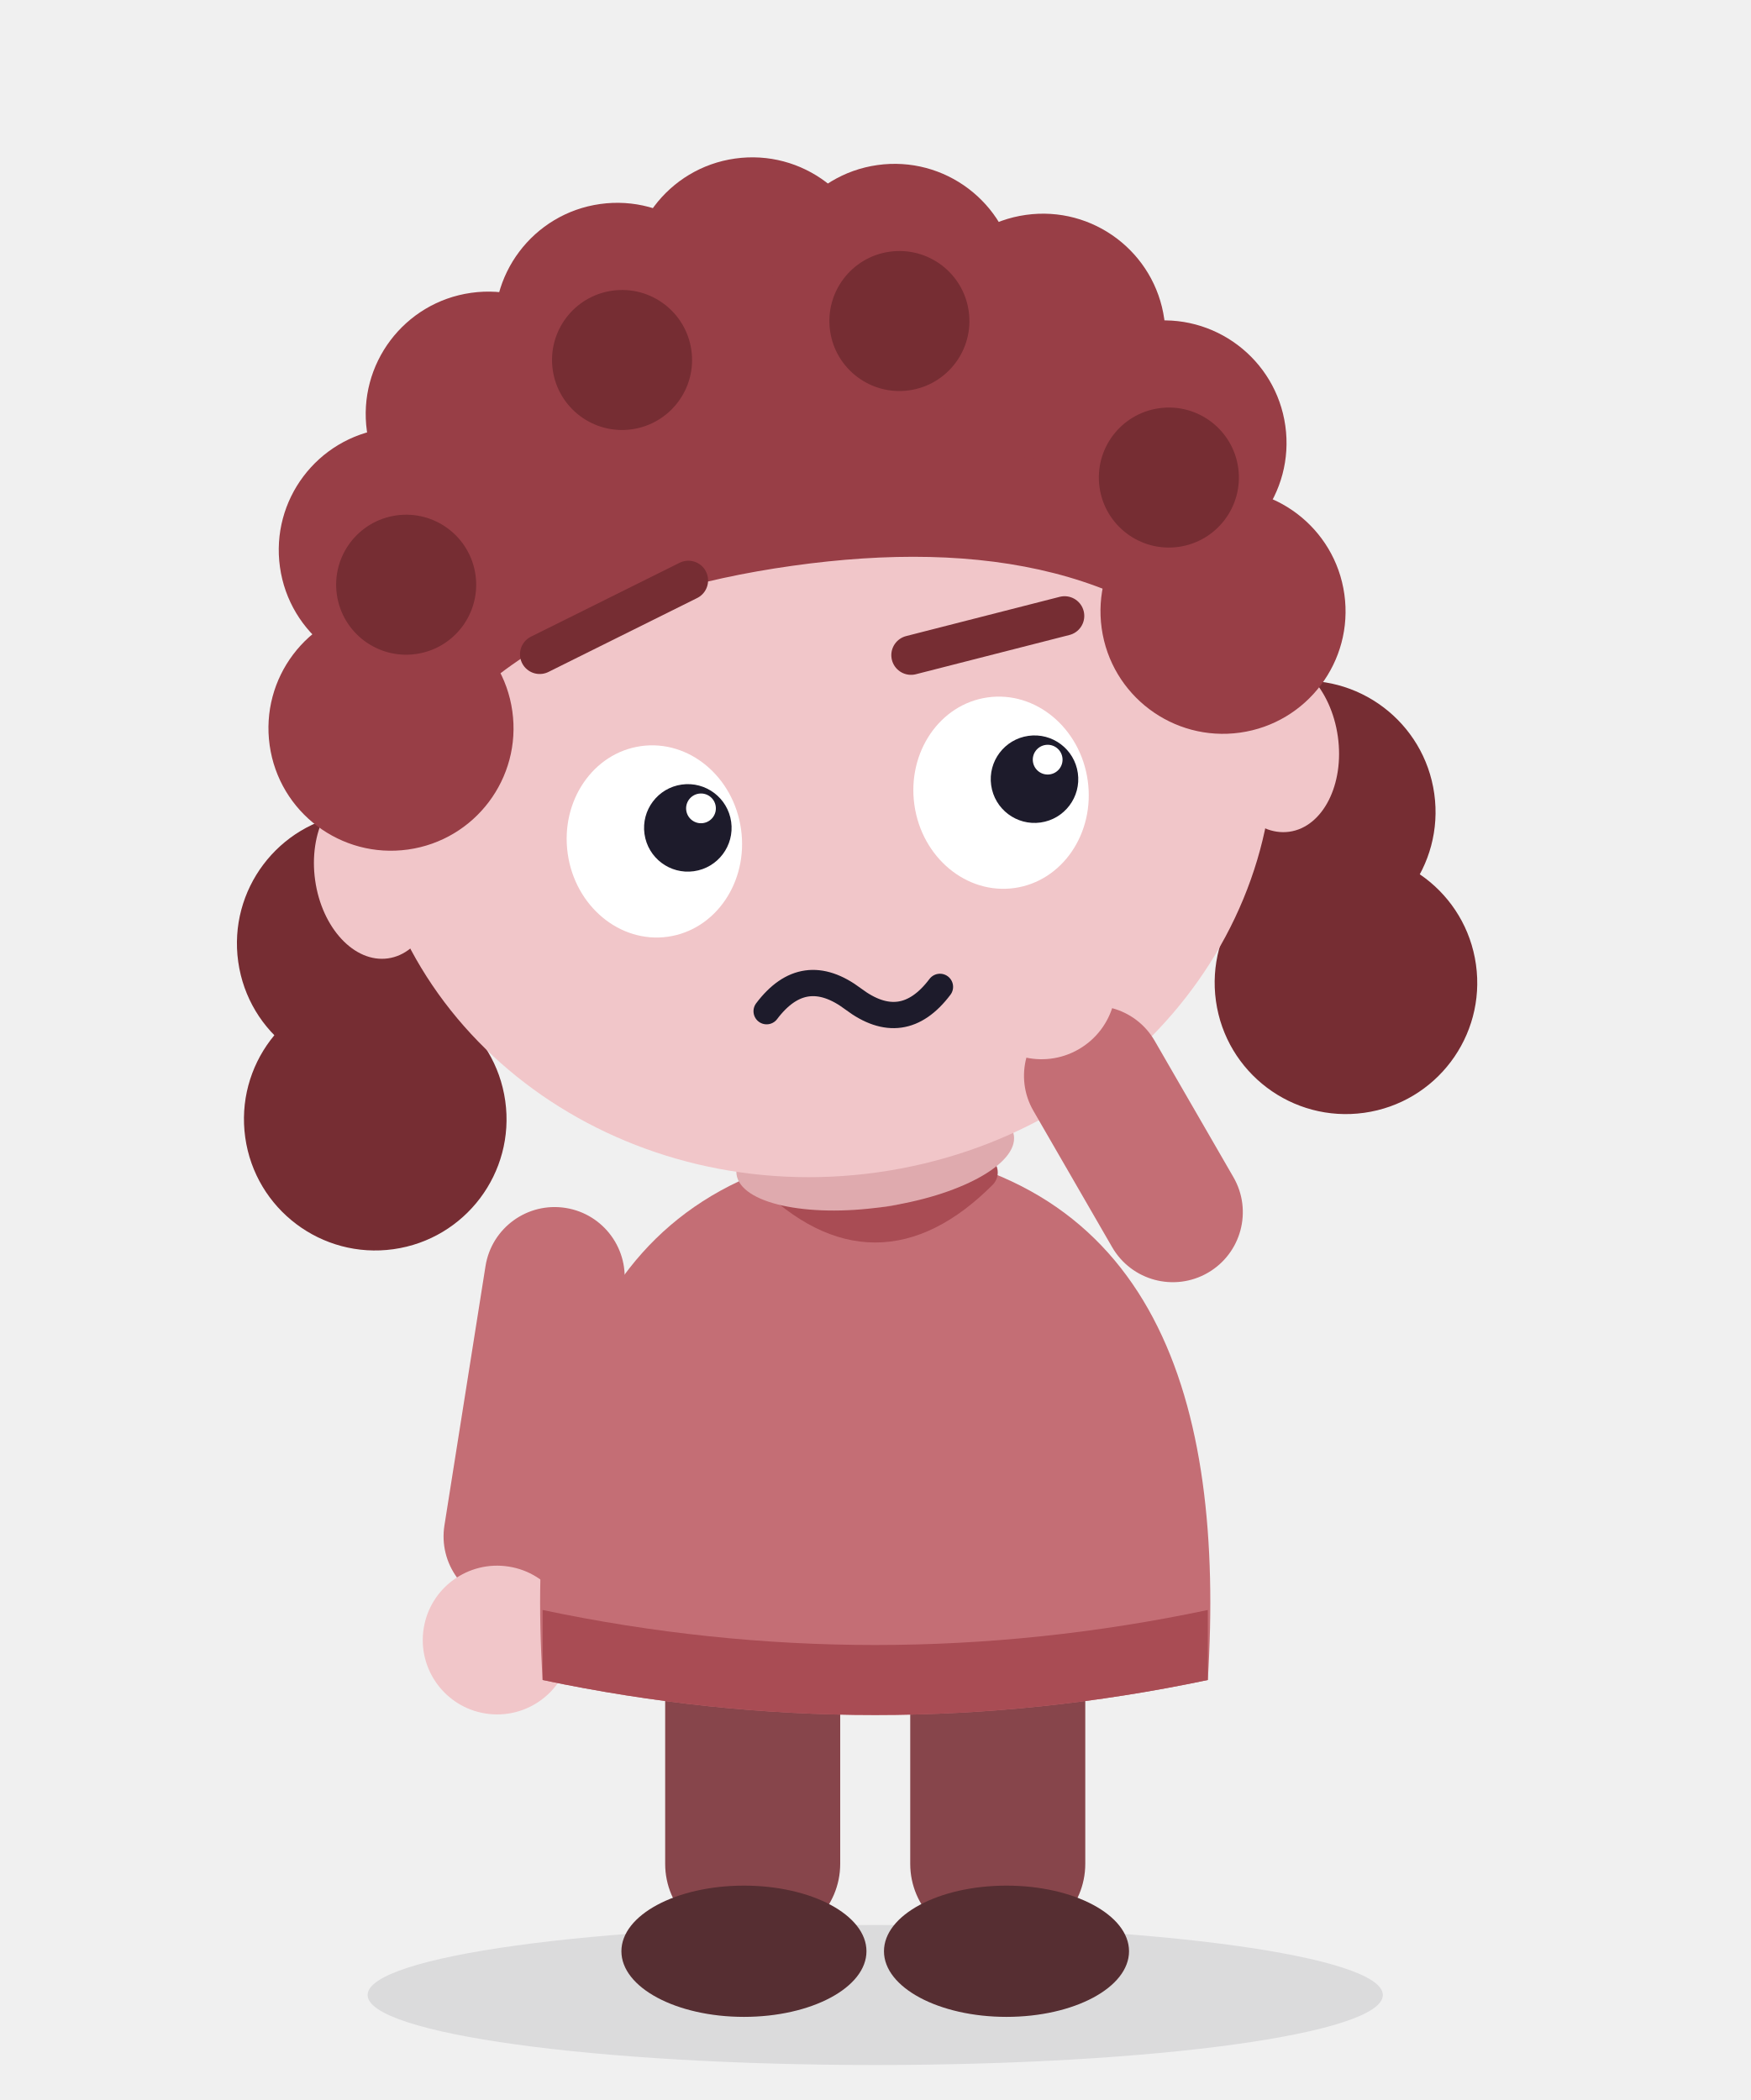
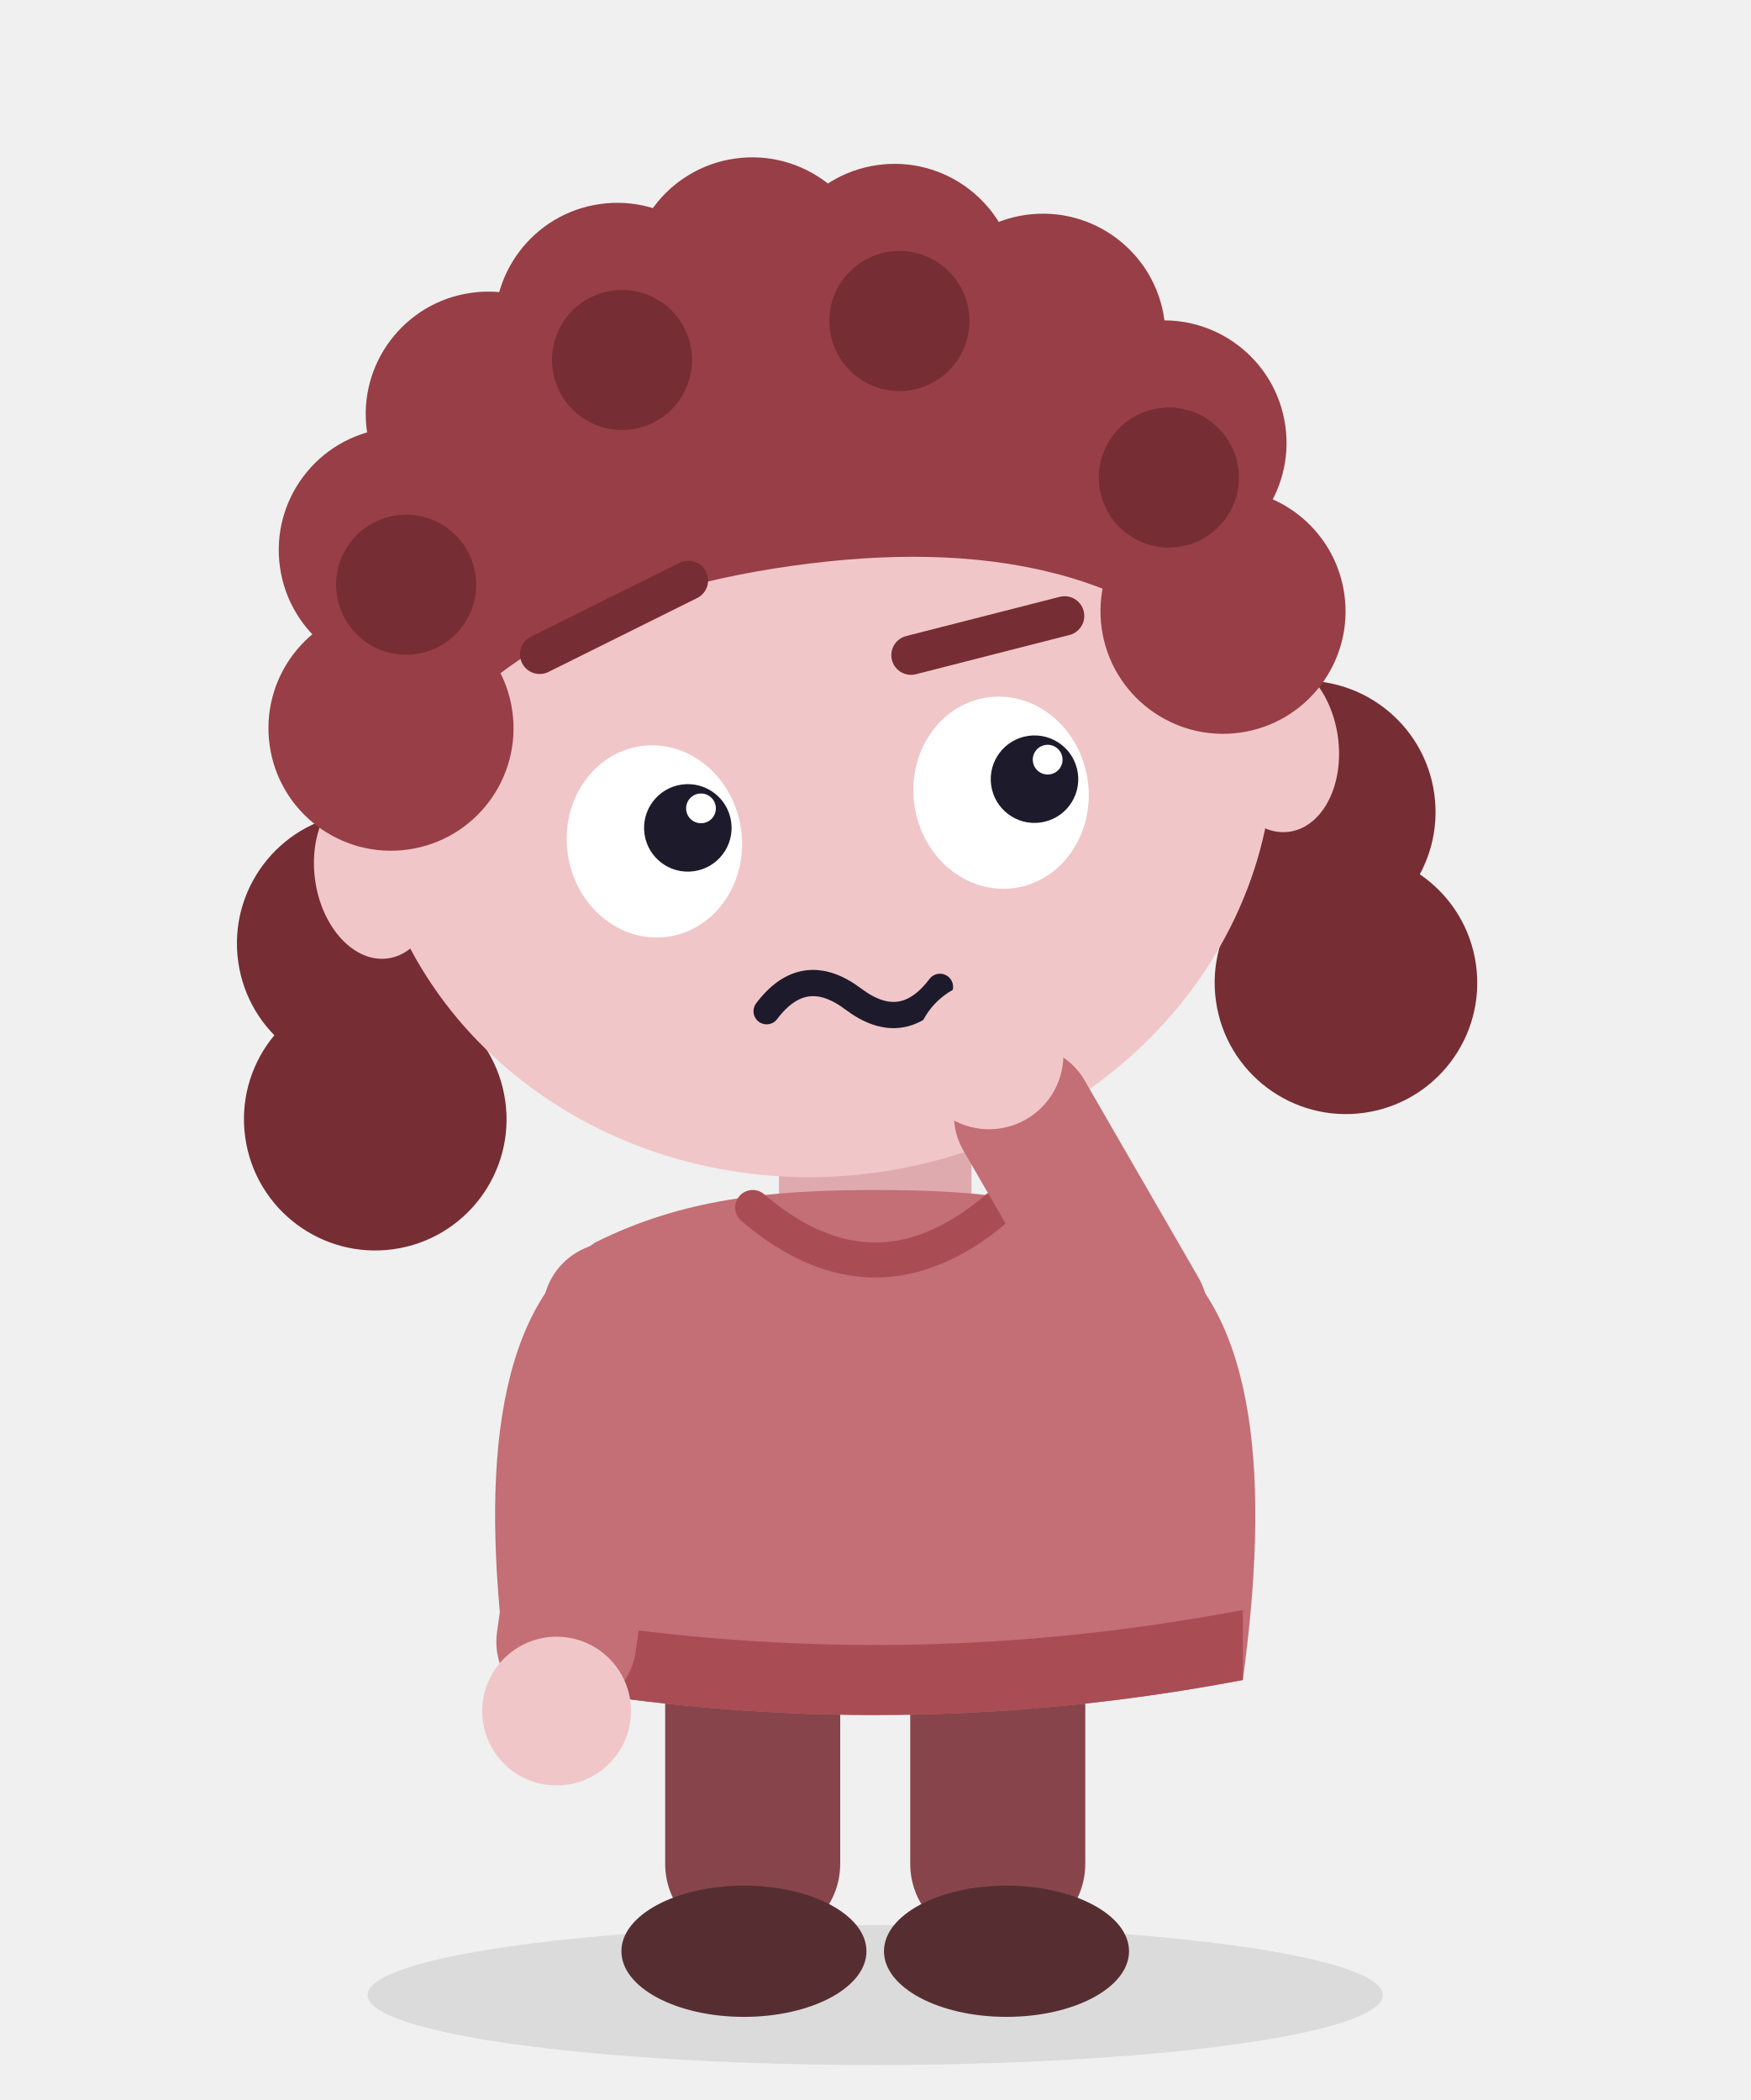
<svg xmlns="http://www.w3.org/2000/svg" viewBox="0 0 200 240" width="200" height="240" role="img" aria-label="Fatima, confused">
  <ellipse cx="100" cy="228" rx="58" ry="8" fill="#1d1b2b" opacity="0.10" />
-   <g transform="rotate(9 64 142)">
-     <rect x="56" y="138" width="16" height="46" rx="8" fill="#c46e75" />
-     <circle cx="64" cy="188" r="8.5" fill="#f1c6c9" />
-   </g>
  <rect x="76" y="184" width="20" height="38" rx="9" fill="#87454b" />
  <rect x="104" y="184" width="20" height="38" rx="9" fill="#87454b" />
  <ellipse cx="85" cy="223" rx="14" ry="7.5" fill="#562e32" />
  <ellipse cx="115" cy="223" rx="14" ry="7.5" fill="#562e32" />
-   <path d="M62,192 C60,160 68,134 100,131 C132,134 140,160 138,192 Q100,200 62,192 Z" fill="#c46e75" />
-   <path d="M62,192 Q100,200 138,192 L138,184 Q100,192 62,184 Z" fill="#a94c54" />
-   <path d="M88,134 Q100,146 112,134" fill="none" stroke="#a94c54" stroke-width="4" stroke-linecap="round" />
+   <rect x="89" y="116" width="22" height="30" rx="10" fill="#dfaaae" />
+   <path d="M58,192 C55,170 56,150 68,142 C78,137 88,136 100,136 C112,136 122,137 132,142 C144,150 145,170 142,192 Q100,200 58,192 Z" fill="#c46e75" />
+   <path d="M58,192 Q100,200 142,192 L142,184 Q100,192 58,184 Z" fill="#a94c54" />
+   <path d="M86,138 Q100,150 114,138" fill="none" stroke="#a94c54" stroke-width="4" stroke-linecap="round" />
+   <g transform="rotate(8 70 150)">
+     <rect x="62" y="142" width="16" height="54" rx="8" fill="#c46e75" />
+     <circle cx="70" cy="196" r="8.5" fill="#f1c6c9" />
+   </g>
  <g transform="rotate(-8 100 132)">
    <circle cx="46" cy="100" r="15" fill="#762d33" />
    <circle cx="154" cy="100" r="15" fill="#762d33" />
    <circle cx="44" cy="120" r="15" fill="#762d33" />
    <circle cx="156" cy="120" r="15" fill="#762d33" />
-     <ellipse cx="100" cy="132" rx="16" ry="6" fill="#dfaaae" />
    <ellipse cx="100" cy="86" rx="52" ry="48" fill="#f1c6c9" />
    <ellipse cx="48" cy="92" rx="7" ry="10" fill="#f1c6c9" />
    <ellipse cx="152" cy="92" rx="7" ry="10" fill="#f1c6c9" />
    <path d="M50,86 C48,52 74,40 100,40 C126,40 152,52 150,86 C140,70 122,64 100,64 C78,64 60,70 50,86 Z" fill="#983e46" />
    <circle cx="52" cy="76" r="14" fill="#983e46" />
    <circle cx="56" cy="56" r="14" fill="#983e46" />
    <circle cx="68" cy="42" r="14" fill="#983e46" />
    <circle cx="84" cy="34" r="14" fill="#983e46" />
    <circle cx="100" cy="31" r="14" fill="#983e46" />
    <circle cx="116" cy="34" r="14" fill="#983e46" />
    <circle cx="132" cy="42" r="14" fill="#983e46" />
    <circle cx="144" cy="56" r="14" fill="#983e46" />
    <circle cx="148" cy="76" r="14" fill="#983e46" />
    <circle cx="56" cy="60" r="8" fill="#762d33" />
    <circle cx="84" cy="38" r="8" fill="#762d33" />
    <circle cx="116" cy="38" r="8" fill="#762d33" />
    <circle cx="144" cy="60" r="8" fill="#762d33" />
    <ellipse cx="80" cy="93" rx="10" ry="11" fill="#ffffff" />
    <circle cx="84" cy="92" r="5" fill="#1d1b2b" />
    <circle cx="85.8" cy="90" r="1.7" fill="#ffffff" />
    <ellipse cx="120" cy="93" rx="10" ry="11" fill="#ffffff" />
    <circle cx="124" cy="92" r="5" fill="#1d1b2b" />
    <circle cx="125.8" cy="90" r="1.7" fill="#ffffff" />
    <path d="M70,70 L88,64" stroke="#762d33" stroke-width="4.5" stroke-linecap="round" />
    <path d="M112,76 L130,74" stroke="#762d33" stroke-width="4.5" stroke-linecap="round" />
    <path d="M90,114 q5,-5 10,0 t10,0" fill="none" stroke="#1d1b2b" stroke-width="3" stroke-linecap="round" />
  </g>
-   <g transform="rotate(150 136 142)">
-     <rect x="128" y="138" width="16" height="34" rx="8" fill="#c46e75" />
-     <circle cx="136" cy="176" r="8.5" fill="#f1c6c9" />
+   <g transform="rotate(150 130 150)">
+     <rect x="122" y="142" width="16" height="42" rx="8" fill="#c46e75" />
+     <circle cx="130" cy="184" r="8.5" fill="#f1c6c9" />
  </g>
</svg>
